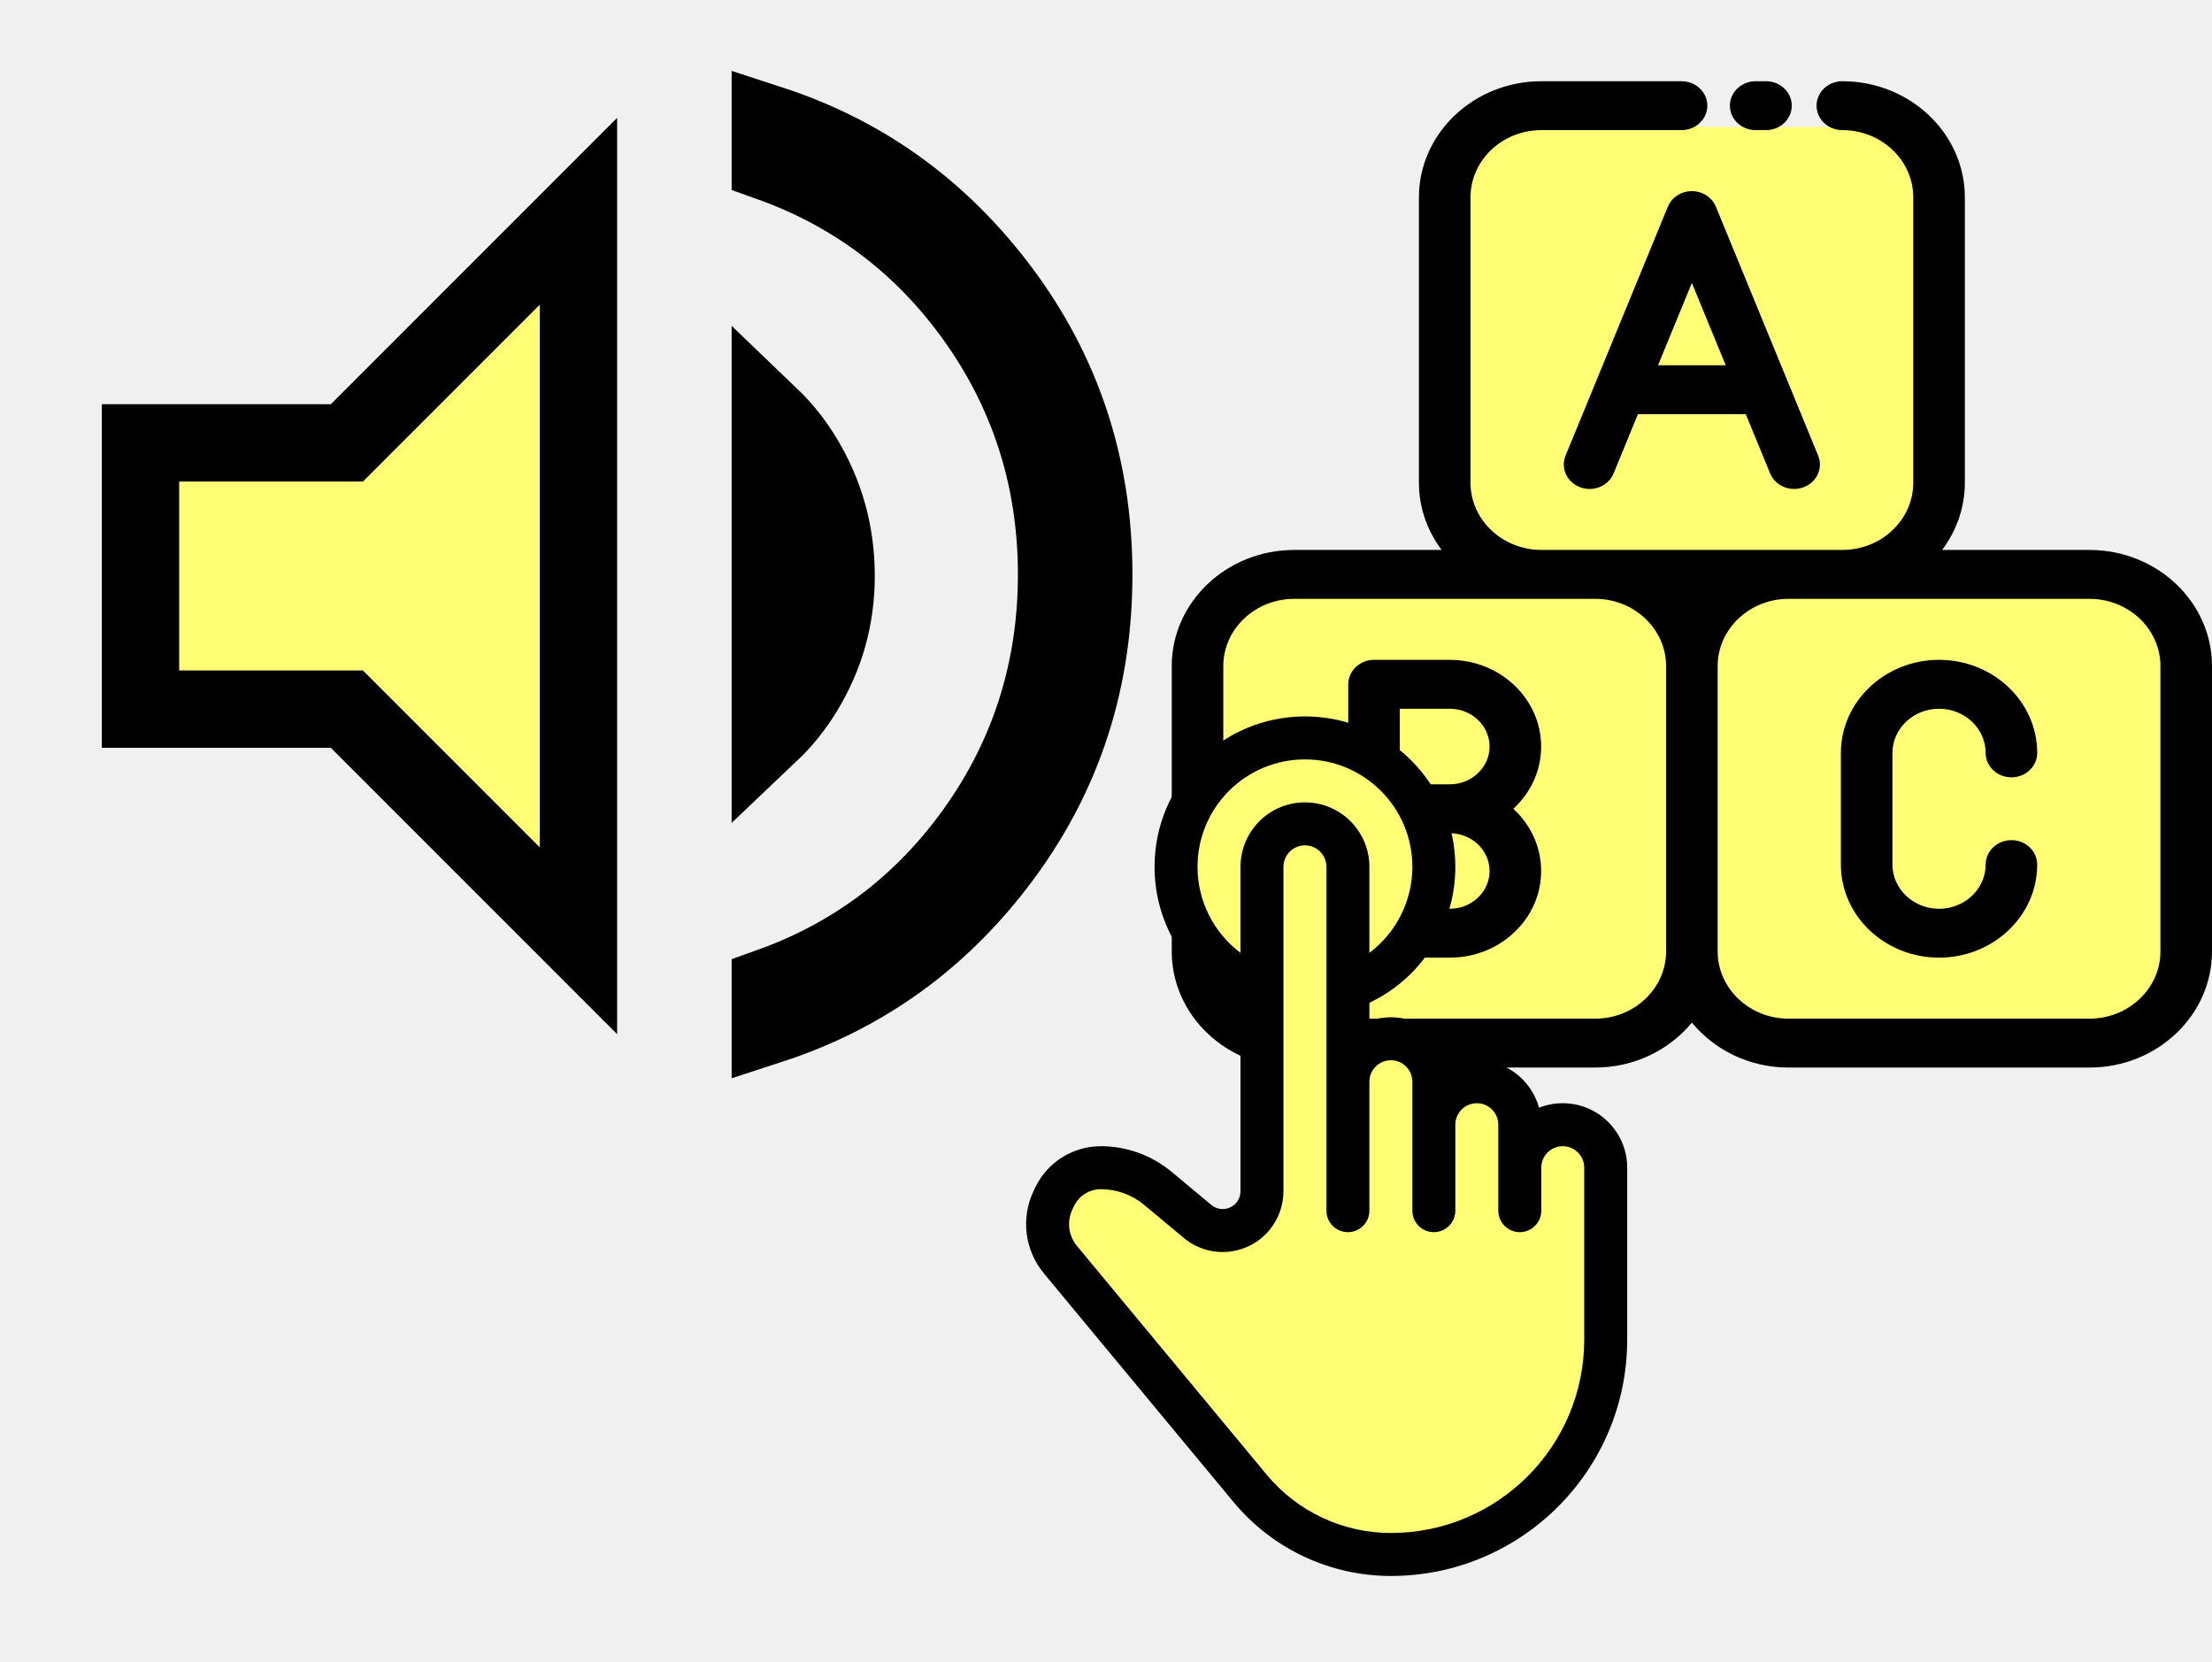
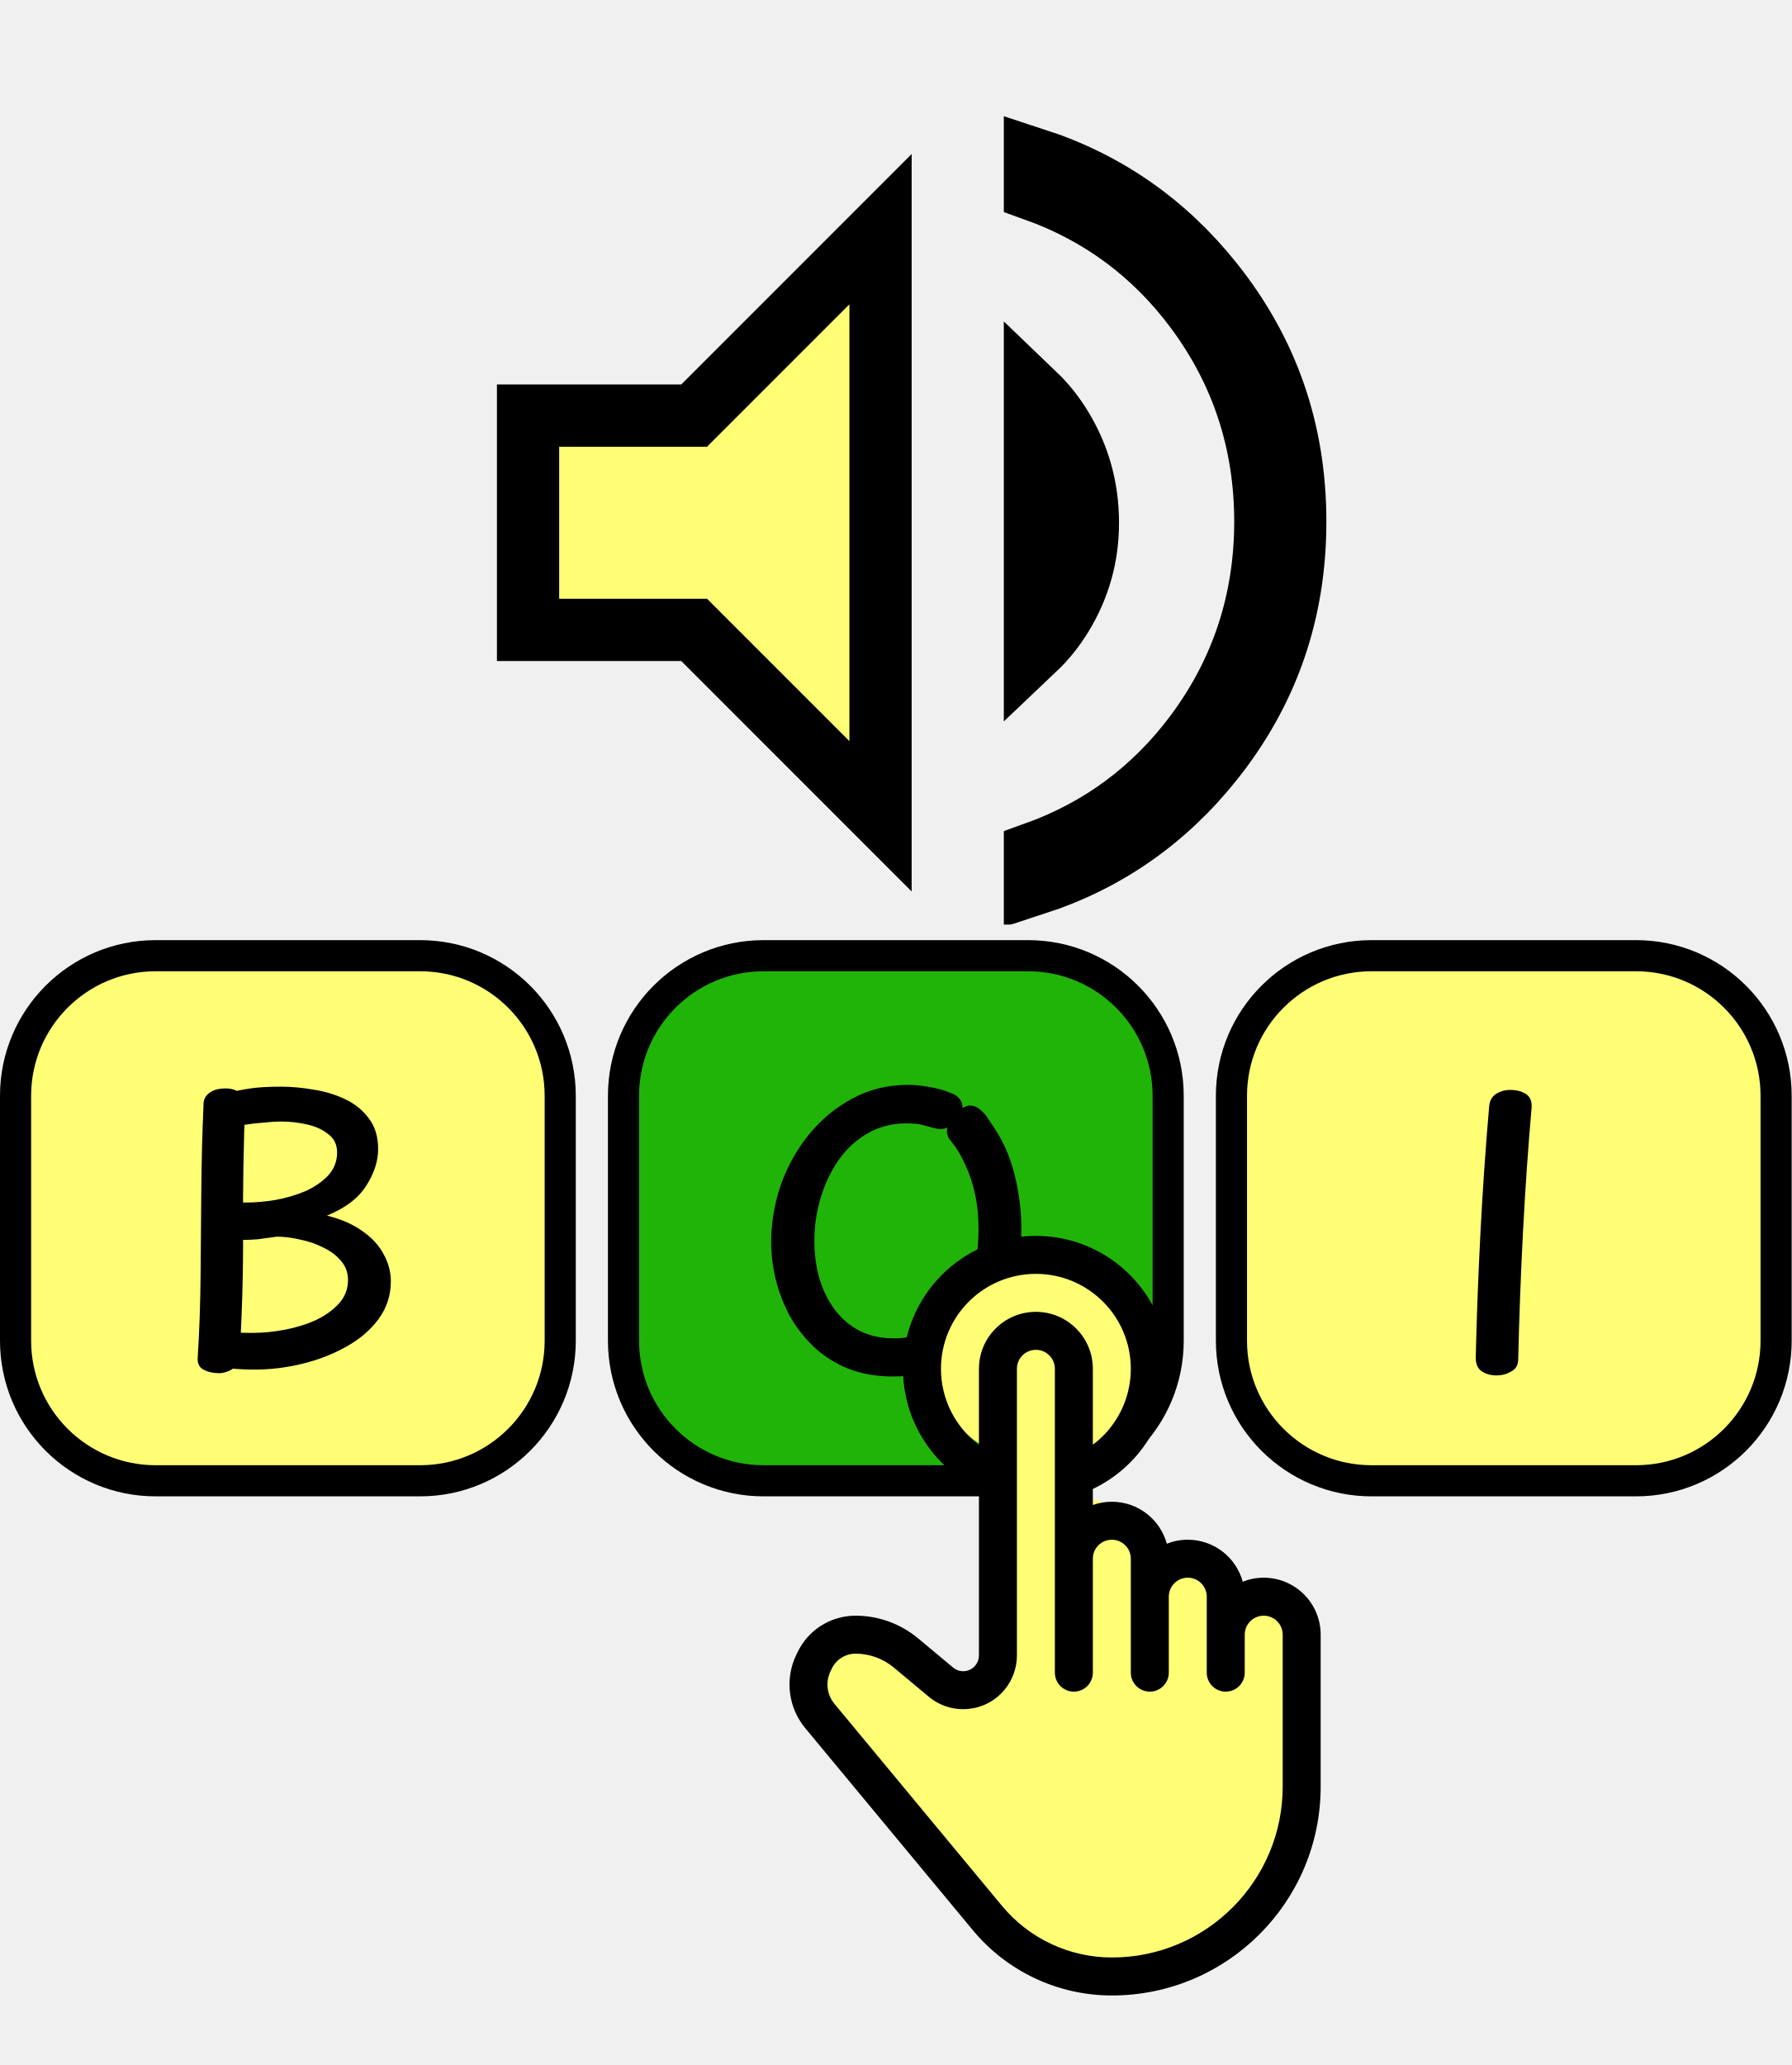
- <svg xmlns="http://www.w3.org/2000/svg" width="1716" height="1289" viewBox="0 0 1716 1289" fill="none">
-   <path d="M926.5 482L986.5 446.5L1320 455.5L1626.5 446.5L1691 482V675.5L1673 793L1560 813H1386.5L1320 780L1231 813H1113H975.5L926.5 755.5V482Z" fill="#FFFE75" />
-   <path d="M1112.5 253V157.5L1166.5 84.5L1324 98.5H1417.5H1466.5L1508.5 131V372L1493 429.5L1393 446.5H1335.5H1202L1137.5 417.5L1112.5 389V342V253Z" fill="#FFFE75" />
-   <mask id="mask0_406_1393" style="mask-type:alpha" maskUnits="userSpaceOnUse" x="0" y="0" width="991" height="891">
-     <rect x="30" y="30" width="931" height="831" fill="#D9D9D9" stroke="black" stroke-width="60" />
+ <svg xmlns="http://www.w3.org/2000/svg" width="1727" height="1990" viewBox="0 0 1727 1990" fill="none">
+   <mask id="mask0_435_1474" style="mask-type:alpha" maskUnits="userSpaceOnUse" x="353" y="0" width="991" height="891">
+     <rect x="383" y="30" width="931" height="831" fill="#D9D9D9" stroke="black" stroke-width="60" />
  </mask>
-   <g mask="url(#mask0_406_1393)">
-     <path d="M277.88 334.719L448.75 163.849V729.663L277.88 558.793L269.093 550.006H256.667H109V343.506H256.667H269.093L277.88 334.719ZM597.583 126.22V96.305C666.189 118.651 722.918 158.169 768.461 215.098C821.869 281.858 848.5 358.316 848.5 445.646C848.5 532.976 821.869 609.434 768.461 676.193C722.918 733.123 666.189 772.641 597.583 794.987V765.071C660.563 742.574 712.495 704.148 752.672 650.091C797.312 590.029 819.667 521.543 819.667 445.646C819.667 369.748 797.312 301.262 752.672 241.2C712.495 187.144 660.563 148.718 597.583 126.22ZM623.579 536.083C616.18 548.228 607.536 559.005 597.583 568.446V323.015C607.492 332.506 616.112 343.366 623.5 355.634C640.267 383.473 648.625 413.645 648.625 446.756C648.625 479.012 640.328 508.589 623.579 536.083Z" fill="#FFFE75" stroke="black" stroke-width="60" />
+   <g mask="url(#mask0_435_1474)">
+     <path d="M677.88 391.719L848.75 220.849V786.663L677.88 615.793L669.093 607.006H656.667H509V400.506H656.667H669.093L677.88 391.719ZM997.583 183.22V153.305C1066.19 175.651 1122.92 215.169 1168.46 272.098C1221.87 338.858 1248.5 415.316 1248.5 502.646C1248.5 589.976 1221.87 666.434 1168.46 733.193C1122.92 790.123 1066.19 829.641 997.583 851.987V822.071C1060.56 799.574 1112.49 761.148 1152.67 707.091C1197.31 647.029 1219.67 578.543 1219.67 502.646C1219.67 426.748 1197.31 358.262 1152.67 298.2C1112.49 244.144 1060.56 205.718 997.583 183.22ZM1023.58 593.083C1016.18 605.228 1007.54 616.005 997.583 625.446V380.015C1007.49 389.506 1016.11 400.366 1023.5 412.634C1040.27 440.473 1048.62 470.645 1048.62 503.756C1048.62 536.012 1040.33 565.589 1023.58 593.083Z" fill="#FFFE75" stroke="black" stroke-width="60" />
  </g>
-   <g clip-path="url(#clip0_406_1393)">
-     <path d="M1620.96 426.541H1506.63C1517.71 411.806 1524.26 393.803 1524.26 374.365V153.094C1524.26 103.415 1481.63 63 1429.22 63C1418.17 63 1409.22 71.488 1409.22 81.959C1409.22 92.43 1418.17 100.918 1429.22 100.918C1459.57 100.918 1484.26 124.324 1484.26 153.094V374.365C1484.26 403.135 1459.57 426.541 1429.22 426.541H1195.78C1165.44 426.541 1140.76 403.135 1140.76 374.365V153.094C1140.76 124.324 1165.44 100.918 1195.78 100.918H1304.5C1315.55 100.918 1324.5 92.43 1324.5 81.959C1324.5 71.488 1315.55 63 1304.5 63H1195.78C1143.39 63 1100.76 103.415 1100.76 153.094V374.365C1100.76 393.803 1107.31 411.806 1118.39 426.541H1004.04C951.634 426.541 909 466.956 909 516.635V737.906C909 787.585 951.634 828 1004.04 828H1237.46C1267.94 828 1295.09 814.314 1312.5 793.098C1329.9 814.312 1357.05 828 1387.52 828H1620.96C1673.37 828 1716 787.585 1716 737.906V516.635C1716 466.956 1673.37 426.541 1620.96 426.541ZM1292.5 737.906C1292.5 766.676 1267.81 790.082 1237.46 790.082H1004.04C973.691 790.082 949 766.676 949 737.906V516.635C949 487.865 973.691 464.459 1004.04 464.459H1195.78H1237.46C1267.81 464.459 1292.5 487.865 1292.5 516.635V737.906ZM1676 737.906C1676 766.676 1651.31 790.082 1620.96 790.082H1387.52C1357.18 790.082 1332.5 766.676 1332.5 737.906V516.635C1332.5 487.865 1357.18 464.459 1387.52 464.459H1429.22H1620.96C1651.31 464.459 1676 487.865 1676 516.635V737.906H1676Z" fill="black" />
-     <path d="M1370 63H1362C1350.95 63 1342 71.488 1342 81.959C1342 92.43 1350.95 100.918 1362 100.918H1370C1381.05 100.918 1390 92.43 1390 81.959C1390 71.488 1381.05 63 1370 63Z" fill="black" />
-     <path d="M1410.47 353.38L1331.13 160.319C1331.08 160.198 1331.02 160.088 1330.96 159.968C1330.83 159.657 1330.68 159.35 1330.53 159.046C1330.39 158.773 1330.25 158.504 1330.1 158.241C1329.95 157.972 1329.79 157.711 1329.62 157.449C1329.45 157.173 1329.27 156.895 1329.08 156.63C1328.92 156.391 1328.73 156.163 1328.56 155.931C1328.35 155.668 1328.14 155.402 1327.92 155.15C1327.73 154.924 1327.52 154.71 1327.31 154.492C1327.09 154.258 1326.87 154.022 1326.63 153.799C1326.41 153.579 1326.16 153.37 1325.92 153.162C1325.68 152.964 1325.45 152.76 1325.21 152.572C1324.95 152.368 1324.67 152.176 1324.4 151.985C1324.15 151.81 1323.9 151.635 1323.65 151.471C1323.37 151.296 1323.08 151.133 1322.8 150.97C1322.52 150.811 1322.23 150.652 1321.95 150.504C1321.67 150.365 1321.39 150.238 1321.11 150.111C1320.78 149.963 1320.46 149.822 1320.12 149.689C1320 149.641 1319.88 149.581 1319.76 149.535C1319.61 149.478 1319.45 149.442 1319.3 149.388C1318.95 149.269 1318.6 149.158 1318.25 149.058C1317.96 148.974 1317.67 148.897 1317.37 148.826C1317.04 148.747 1316.7 148.677 1316.36 148.613C1316.05 148.554 1315.74 148.501 1315.43 148.457C1315.1 148.413 1314.77 148.375 1314.44 148.344C1314.12 148.314 1313.8 148.289 1313.48 148.274C1313.15 148.259 1312.82 148.254 1312.49 148.254C1312.17 148.254 1311.85 148.259 1311.53 148.274C1311.2 148.289 1310.88 148.315 1310.54 148.345C1310.22 148.375 1309.9 148.41 1309.58 148.456C1309.26 148.501 1308.94 148.554 1308.63 148.616C1308.29 148.678 1307.96 148.749 1307.63 148.826C1307.34 148.897 1307.04 148.974 1306.75 149.059C1306.39 149.16 1306.05 149.27 1305.7 149.39C1305.55 149.443 1305.39 149.479 1305.24 149.536C1305.11 149.581 1305 149.641 1304.88 149.69C1304.54 149.822 1304.21 149.965 1303.88 150.113C1303.6 150.24 1303.33 150.367 1303.05 150.506C1302.76 150.654 1302.48 150.811 1302.2 150.972C1301.91 151.135 1301.63 151.298 1301.35 151.473C1301.1 151.635 1300.85 151.81 1300.6 151.987C1300.32 152.179 1300.05 152.369 1299.79 152.574C1299.55 152.762 1299.31 152.964 1299.08 153.164C1298.84 153.375 1298.59 153.581 1298.36 153.8C1298.13 154.022 1297.9 154.258 1297.68 154.492C1297.47 154.71 1297.26 154.924 1297.07 155.153C1296.85 155.405 1296.65 155.67 1296.44 155.934C1296.26 156.166 1296.08 156.394 1295.91 156.633C1295.72 156.899 1295.55 157.174 1295.37 157.451C1295.21 157.714 1295.04 157.977 1294.89 158.245C1294.74 158.508 1294.6 158.779 1294.47 159.049C1294.31 159.354 1294.17 159.66 1294.03 159.973C1293.98 160.092 1293.91 160.203 1293.86 160.324L1214.52 353.385C1210.51 363.141 1215.61 374.131 1225.9 377.933C1228.29 378.815 1230.74 379.232 1233.15 379.232C1241.16 379.232 1248.71 374.646 1251.79 367.149L1270.66 321.229H1354.33L1373.2 367.149C1376.28 374.645 1383.84 379.232 1391.84 379.232C1394.25 379.232 1396.71 378.815 1399.09 377.933C1409.38 374.126 1414.48 363.135 1410.47 353.38ZM1286.25 283.305L1312.5 219.428L1338.75 283.305H1286.25Z" fill="black" />
-     <path d="M1173.95 627.294C1174.23 627.041 1174.51 626.8 1174.78 626.543C1188.18 613.843 1195.56 596.961 1195.56 579.01C1195.56 541.939 1163.75 511.781 1124.64 511.781H1065.94C1054.89 511.781 1045.94 520.27 1045.94 530.741V627.28V723.802C1045.94 734.272 1054.89 742.761 1065.94 742.761H1124.64C1143.58 742.761 1161.38 735.767 1174.76 723.08C1188.17 710.396 1195.56 693.511 1195.56 675.532C1195.56 656.619 1187.26 639.519 1173.95 627.294ZM1146.5 696.251C1140.65 701.791 1132.89 704.841 1124.64 704.841H1085.94V646.238H1124.64C1141.69 646.238 1155.56 659.379 1155.56 675.529C1155.56 683.364 1152.35 690.718 1146.5 696.251ZM1146.5 599.731C1140.65 605.271 1132.89 608.321 1124.64 608.321H1085.94V549.7H1124.64C1141.69 549.7 1155.56 562.85 1155.56 579.01C1155.56 586.832 1152.34 594.191 1146.5 599.731Z" fill="black" />
-     <path d="M1560.4 651.624C1549.35 651.624 1540.4 660.112 1540.4 670.583C1540.4 689.474 1524.19 704.842 1504.26 704.842C1484.32 704.842 1468.1 689.474 1468.1 670.583V583.959C1468.1 565.069 1484.32 549.7 1504.26 549.7C1524.19 549.7 1540.4 565.069 1540.4 583.959C1540.4 594.43 1549.35 602.918 1560.4 602.918C1571.45 602.918 1580.4 594.43 1580.4 583.959C1580.4 544.16 1546.24 511.781 1504.26 511.781C1462.26 511.781 1428.1 544.16 1428.1 583.959V670.583C1428.1 710.383 1462.27 742.761 1504.26 742.761C1546.24 742.761 1580.4 710.383 1580.4 670.583C1580.4 660.111 1571.45 651.624 1560.4 651.624Z" fill="black" />
-   </g>
-   <path d="M826 914.5L869.5 903.5L949.5 955.5L976 922V666.5L1018.5 639L1044 666.5V789.5L1083 798.5L1115 838.5L1166.5 848L1184 873.5L1237 882.5V1107L1184 1174.5L1106.5 1206.5L1005 1190.5L813 967.5L826 914.5Z" fill="#FFFE75" />
-   <ellipse cx="1010" cy="666" rx="93" ry="92" fill="#FFFE75" />
-   <path d="M995.667 839V923.915C995.667 934.945 991.799 945.626 984.738 954.1C968.067 974.105 938.335 976.808 918.33 960.137L887.536 934.475C878.121 926.63 866.255 922.333 854 922.333C845.121 922.333 837.027 927.42 833.177 935.421L831.987 937.894C827.482 947.255 828.847 958.383 835.48 966.378L982.595 1143.72C1006.39 1172.4 1041.73 1189 1079 1189C1161.84 1189 1229 1121.84 1229 1039V905.667C1229 896.462 1221.54 889 1212.33 889C1203.13 889 1195.67 896.462 1195.67 905.667V939C1195.67 948.205 1188.2 955.667 1179 955.667C1169.8 955.667 1162.33 948.205 1162.33 939V872.333C1162.33 863.129 1154.87 855.667 1145.67 855.667C1136.46 855.667 1129 863.129 1129 872.333V939C1129 948.205 1121.54 955.667 1112.33 955.667C1103.13 955.667 1095.67 948.205 1095.67 939V839C1095.67 829.795 1088.2 822.333 1079 822.333C1069.8 822.333 1062.33 829.795 1062.33 839V939C1062.33 948.205 1054.87 955.667 1045.67 955.667C1036.46 955.667 1029 948.205 1029 939V672.333C1029 663.129 1021.54 655.667 1012.33 655.667C1003.13 655.667 995.667 663.129 995.667 672.333V839ZM962.333 839V777.77C922.092 758.676 895.667 717.948 895.667 672.333C895.667 607.9 947.9 555.667 1012.33 555.667C1076.77 555.667 1129 607.9 1129 672.333C1129 717.952 1102.57 758.679 1062.33 777.77V791.845C1067.55 790.003 1073.16 789 1079 789C1102.06 789 1121.47 804.608 1127.25 825.835C1132.95 823.575 1139.16 822.333 1145.67 822.333C1168.72 822.333 1188.14 837.941 1193.92 859.168C1199.61 856.908 1205.83 855.667 1212.33 855.667C1239.95 855.667 1262.33 878.052 1262.33 905.667V1039C1262.33 1140.25 1180.25 1222.33 1079 1222.33C1031.81 1222.33 987.071 1201.32 956.941 1165L809.825 987.661C794.87 969.634 791.794 944.545 801.951 923.439L803.141 920.967C812.545 901.425 832.313 889 854 889C874.052 889 893.47 896.03 908.875 908.868L939.67 934.53C945.532 939.415 954.245 938.623 959.131 932.76C961.2 930.277 962.333 927.147 962.333 923.915V839ZM1062.33 739.024C1082.88 723.604 1095.67 699.153 1095.67 672.333C1095.67 626.31 1058.36 589 1012.33 589C966.309 589 929 626.31 929 672.333C929 699.152 941.784 723.603 962.333 739.023V672.333C962.333 644.719 984.719 622.333 1012.33 622.333C1039.95 622.333 1062.33 644.719 1062.33 672.333V739.024Z" fill="black" />
-   <defs>
-     <clipPath id="clip0_406_1393">
-       <rect width="807" height="765" fill="white" transform="translate(909 63)" />
-     </clipPath>
-   </defs>
+   <rect x="15" y="921" width="525" height="506" rx="135" fill="#FFFE75" />
+   <rect x="15" y="921" width="525" height="506" rx="135" stroke="black" stroke-width="30" />
+   <path d="M196.135 1065.75C195.901 1060.62 197.535 1056.65 201.035 1053.85C204.535 1050.82 209.435 1049.18 215.735 1048.95C219.001 1048.72 222.151 1049.07 225.185 1050C228.218 1050.93 230.785 1052.45 232.885 1054.55C235.218 1056.65 236.385 1059.22 236.385 1062.25C234.751 1102.85 234.051 1143.8 234.285 1185.1C234.518 1226.17 233.351 1267.23 230.785 1308.3C230.551 1312.73 228.568 1316.23 224.835 1318.8C221.101 1321.37 216.901 1322.88 212.235 1323.35C205.701 1323.35 200.335 1322.18 196.135 1319.85C192.168 1317.75 190.301 1314.13 190.535 1309C192.168 1283.33 193.101 1256.97 193.335 1229.9C193.568 1202.6 193.801 1175.07 194.035 1147.3C194.268 1119.53 194.968 1092.35 196.135 1065.75ZM222.385 1085.7V1052.8C227.051 1051.4 233.235 1050.12 240.935 1048.95C248.635 1047.78 258.785 1047.2 271.385 1047.2C280.951 1047.2 291.101 1048.13 301.835 1050C312.801 1051.63 322.951 1054.67 332.285 1059.1C341.851 1063.53 349.551 1069.72 355.385 1077.65C361.451 1085.35 364.485 1095.27 364.485 1107.4C364.485 1119.07 360.635 1130.85 352.935 1142.75C345.468 1154.65 332.868 1164.22 315.135 1171.45C329.135 1174.95 340.568 1179.97 349.435 1186.5C358.535 1192.8 365.301 1200.15 369.735 1208.55C374.401 1216.95 376.735 1225.7 376.735 1234.8C376.735 1248.33 372.768 1260.47 364.835 1271.2C357.135 1281.7 346.751 1290.57 333.685 1297.8C320.851 1305.03 306.735 1310.52 291.335 1314.25C275.935 1317.98 260.651 1319.85 245.485 1319.85C237.785 1319.85 230.318 1319.5 223.085 1318.8C215.851 1318.1 210.251 1317.52 206.285 1317.05L210.135 1282.05C215.501 1282.98 220.985 1283.68 226.585 1284.15C232.418 1284.38 237.785 1284.5 242.685 1284.5C253.418 1284.5 264.151 1283.45 274.885 1281.35C285.851 1279.25 295.885 1276.1 304.985 1271.9C314.085 1267.47 321.435 1262.1 327.035 1255.8C332.635 1249.5 335.435 1242.03 335.435 1233.4C335.435 1226.4 333.218 1220.33 328.785 1215.2C324.351 1209.83 318.635 1205.52 311.635 1202.25C304.868 1198.75 297.401 1196.18 289.235 1194.55C281.301 1192.68 273.835 1191.75 266.835 1191.75C260.068 1192.68 254.118 1193.5 248.985 1194.2C243.851 1194.67 238.951 1194.9 234.285 1194.9C224.951 1194.9 217.718 1193.62 212.585 1191.05C207.685 1188.48 205.235 1183.12 205.235 1174.95C205.235 1172.38 205.468 1169.82 205.935 1167.25C206.401 1164.45 207.335 1162.12 208.735 1160.25C210.135 1158.15 212.001 1157.22 214.335 1157.45C218.301 1157.68 222.035 1158.03 225.535 1158.5C229.268 1158.73 233.235 1158.85 237.435 1158.85C246.068 1158.85 255.401 1158.03 265.435 1156.4C275.701 1154.53 285.268 1151.73 294.135 1148C303.001 1144.03 310.351 1139.02 316.185 1132.95C322.018 1126.65 324.935 1119.18 324.935 1110.55C324.935 1103.08 322.135 1097.25 316.535 1093.05C311.168 1088.62 304.285 1085.47 295.885 1083.6C287.718 1081.73 279.435 1080.8 271.035 1080.8C266.135 1080.8 260.418 1081.15 253.885 1081.85C247.585 1082.32 241.518 1083.02 235.685 1083.95C229.851 1084.65 225.418 1085.23 222.385 1085.7Z" fill="black" />
+   <rect x="601" y="921" width="525" height="506" rx="135" fill="#20B408" />
+   <rect x="601" y="921" width="525" height="506" rx="135" stroke="black" stroke-width="30" />
+   <path d="M916.938 1053.5C920.438 1054.67 923.121 1056.53 924.988 1059.1C926.855 1061.43 927.788 1064.12 927.788 1067.15C927.788 1069.02 927.088 1071.23 925.688 1073.8C924.521 1076.37 922.771 1078.82 920.438 1081.15C918.105 1083.48 915.538 1085.35 912.738 1086.75C909.938 1087.92 906.788 1088.27 903.288 1087.8C900.021 1087.1 896.055 1086.05 891.388 1084.65C886.955 1083.25 881.005 1082.55 873.538 1082.55C859.771 1082.55 847.288 1085.82 836.088 1092.35C825.121 1098.65 815.788 1107.28 808.088 1118.25C800.621 1129.22 794.905 1141.35 790.938 1154.65C786.971 1167.95 784.988 1181.6 784.988 1195.6C784.988 1208.67 786.621 1220.92 789.888 1232.35C793.388 1243.78 798.405 1253.82 804.938 1262.45C811.471 1271.08 819.521 1277.85 829.088 1282.75C838.655 1287.42 849.505 1289.75 861.638 1289.75C876.805 1289.75 890.571 1285.78 902.938 1277.85C915.305 1269.68 925.105 1257.78 932.338 1242.15C939.571 1226.52 943.188 1207.38 943.188 1184.75C943.188 1171.92 942.021 1160.37 939.688 1150.1C937.355 1139.6 934.321 1130.5 930.588 1122.8C927.088 1115.1 923.705 1109.03 920.438 1104.6C918.338 1101.8 916.471 1099.35 914.838 1097.25C913.438 1094.92 912.738 1092.35 912.738 1089.55C912.738 1087.45 913.438 1085 914.838 1082.2C916.238 1079.4 918.105 1076.72 920.438 1074.15C922.771 1071.58 925.221 1069.48 927.788 1067.85C930.355 1066.22 932.571 1065.4 934.438 1065.4C938.171 1065.4 941.321 1066.45 943.888 1068.55C946.688 1070.65 949.138 1073.22 951.238 1076.25C953.338 1079.28 955.205 1082.08 956.838 1084.65C966.405 1098.42 973.405 1114.05 977.838 1131.55C982.271 1148.82 984.488 1166.43 984.488 1184.4C984.488 1203.53 981.571 1221.73 975.738 1239C970.138 1256.03 961.971 1271.2 951.238 1284.5C940.505 1297.57 927.555 1307.83 912.388 1315.3C897.221 1322.77 880.071 1326.5 860.938 1326.5C844.605 1326.5 830.021 1323.93 817.188 1318.8C804.355 1313.43 793.271 1306.32 783.938 1297.45C774.605 1288.35 766.905 1278.32 760.838 1267.35C755.005 1256.15 750.571 1244.48 747.538 1232.35C744.738 1220.22 743.338 1208.55 743.338 1197.35C743.338 1178.68 746.371 1160.37 752.438 1142.4C758.738 1124.43 767.721 1108.22 779.388 1093.75C791.288 1079.05 805.288 1067.38 821.388 1058.75C837.488 1049.88 855.571 1045.45 875.638 1045.45C881.938 1045.45 888.705 1046.15 895.938 1047.55C903.405 1048.72 910.405 1050.7 916.938 1053.5Z" fill="black" />
+   <rect x="1187" y="921" width="525" height="506" rx="135" fill="#FFFE75" />
+   <rect x="1187" y="921" width="525" height="506" rx="135" stroke="black" stroke-width="30" />
+   <path d="M1435.42 1066.1C1435.89 1060.73 1438.1 1056.77 1442.07 1054.2C1446.04 1051.63 1450.59 1050.35 1455.72 1050.35C1461.79 1050.35 1466.8 1051.63 1470.77 1054.2C1474.74 1056.77 1476.6 1060.97 1476.37 1066.8C1472.87 1106.93 1470.07 1147.42 1467.97 1188.25C1465.87 1228.85 1464.35 1269.33 1463.42 1309.7C1463.42 1315.3 1461.2 1319.27 1456.77 1321.6C1452.57 1324.17 1447.79 1325.45 1442.42 1325.45C1437.05 1325.45 1432.39 1324.17 1428.42 1321.6C1424.45 1319.03 1422.47 1314.6 1422.47 1308.3C1423.4 1268.63 1424.92 1228.5 1427.02 1187.9C1429.12 1147.07 1431.92 1106.47 1435.42 1066.1Z" fill="black" />
+   <path d="M794.472 1580.81L842.896 1568.56L931.953 1626.47L961.453 1589.16V1304.63L1008.76 1274L1037.15 1304.63V1441.61L1080.57 1451.63L1116.19 1496.17L1173.52 1506.75L1193 1535.15L1252 1545.18V1795.19L1193 1870.36L1106.73 1906L993.736 1888.18L780 1639.84L794.472 1580.81Z" fill="#FFFE75" />
+   <ellipse cx="999.5" cy="1304.5" rx="103.5" ry="102.5" fill="#FFFE75" />
+   <path d="M980.203 1502.1V1595.34C980.203 1607.45 975.957 1619.18 968.204 1628.48C949.9 1650.45 917.254 1653.41 895.289 1635.11L861.477 1606.93C851.14 1598.32 838.111 1593.6 824.655 1593.6C814.906 1593.6 806.02 1599.19 801.792 1607.97L800.486 1610.69C795.539 1620.96 797.038 1633.18 804.32 1641.96L965.851 1836.68C991.98 1868.18 1030.78 1886.4 1071.7 1886.4C1162.66 1886.4 1236.4 1812.66 1236.4 1721.7V1575.3C1236.4 1565.19 1228.21 1557 1218.1 1557C1207.99 1557 1199.8 1565.19 1199.8 1575.3V1611.9C1199.8 1622.01 1191.61 1630.2 1181.5 1630.2C1171.39 1630.2 1163.2 1622.01 1163.2 1611.9V1538.7C1163.2 1528.59 1155.01 1520.4 1144.9 1520.4C1134.79 1520.4 1126.6 1528.59 1126.6 1538.7V1611.9C1126.6 1622.01 1118.41 1630.2 1108.3 1630.2C1098.2 1630.2 1090 1622.01 1090 1611.9V1502.1C1090 1491.99 1081.81 1483.8 1071.7 1483.8C1061.6 1483.8 1053.4 1491.99 1053.4 1502.1V1611.9C1053.4 1622.01 1045.21 1630.2 1035.1 1630.2C1025 1630.2 1016.8 1622.01 1016.8 1611.9V1319.1C1016.8 1308.99 1008.61 1300.8 998.503 1300.8C988.397 1300.8 980.203 1308.99 980.203 1319.1V1502.1ZM943.604 1502.1V1434.87C899.419 1413.9 870.405 1369.19 870.405 1319.1C870.405 1248.35 927.756 1191 998.503 1191C1069.25 1191 1126.6 1248.35 1126.6 1319.1C1126.6 1369.19 1097.58 1413.91 1053.4 1434.87V1450.32C1059.13 1448.3 1065.29 1447.2 1071.7 1447.2C1097.02 1447.2 1118.33 1464.34 1124.68 1487.64C1130.94 1485.16 1137.76 1483.8 1144.9 1483.8C1170.22 1483.8 1191.53 1500.94 1197.88 1524.24C1204.14 1521.76 1210.96 1520.4 1218.1 1520.4C1248.42 1520.4 1273 1544.98 1273 1575.3V1721.7C1273 1832.87 1182.88 1923 1071.7 1923C1019.89 1923 970.765 1899.93 937.683 1860.05L776.152 1665.33C759.732 1645.54 756.354 1617.99 767.506 1594.81L768.813 1592.1C779.138 1570.64 800.844 1557 824.655 1557C846.673 1557 867.993 1564.72 884.908 1578.81L918.72 1606.99C925.156 1612.36 934.723 1611.49 940.087 1605.05C942.36 1602.32 943.604 1598.89 943.604 1595.34V1502.1ZM1053.4 1392.33C1075.96 1375.4 1090 1348.55 1090 1319.1C1090 1268.57 1049.04 1227.6 998.503 1227.6C947.97 1227.6 907.004 1268.57 907.004 1319.1C907.004 1348.55 921.041 1375.39 943.604 1392.33V1319.1C943.604 1288.78 968.183 1264.2 998.503 1264.2C1028.82 1264.2 1053.4 1288.78 1053.4 1319.1V1392.33Z" fill="black" />
</svg>
